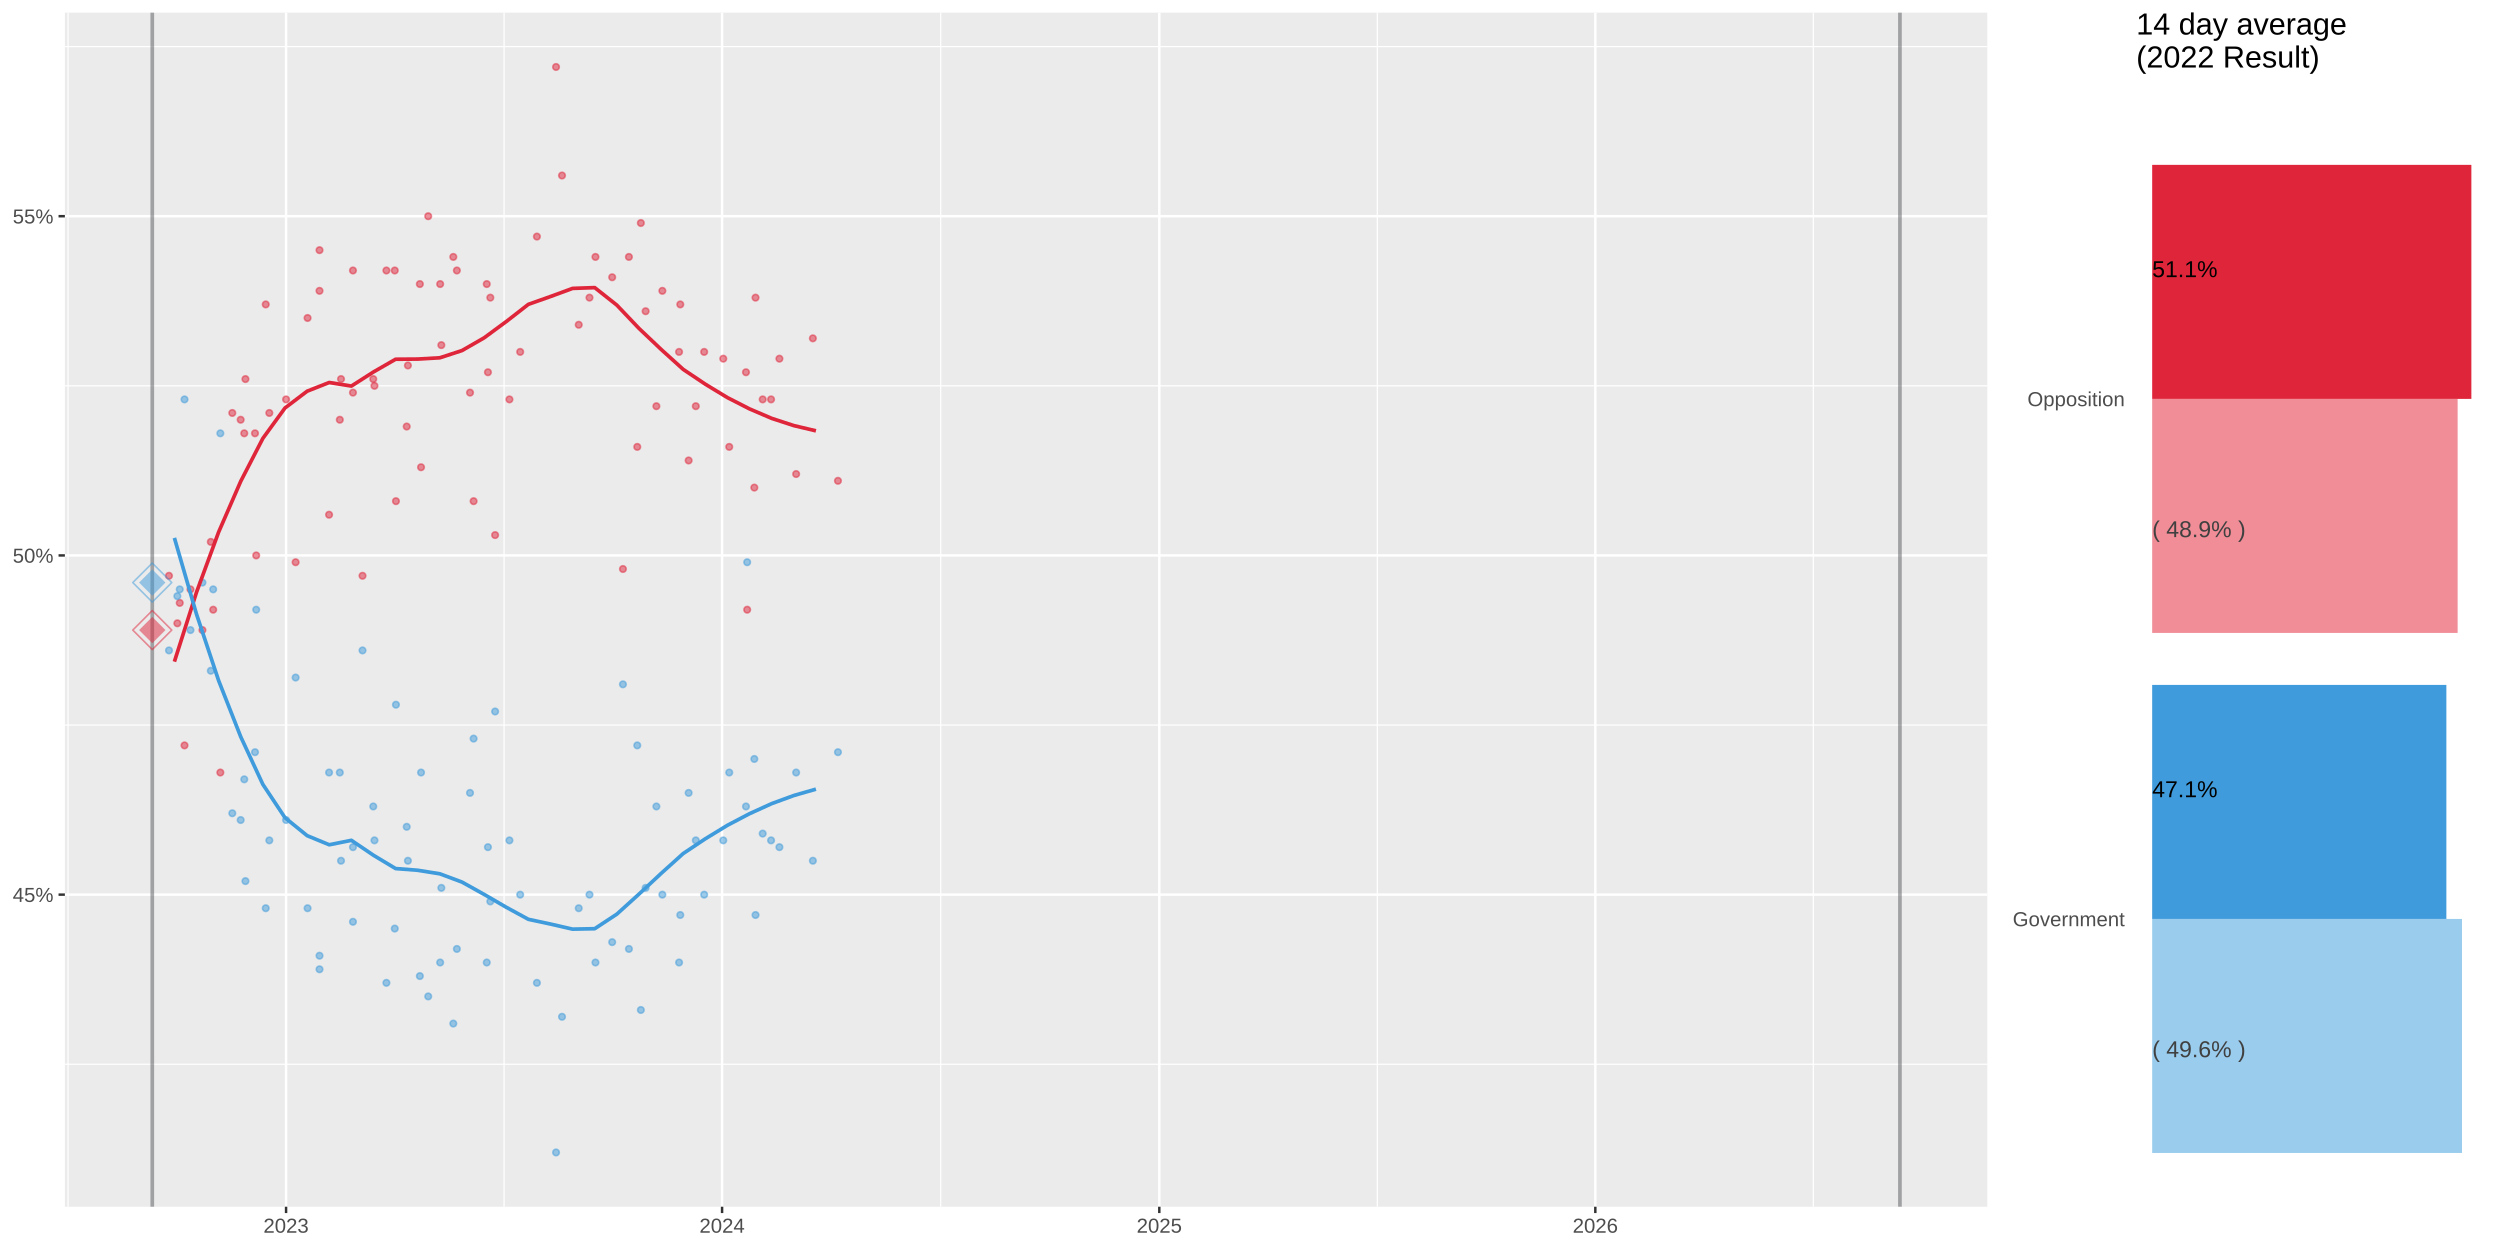
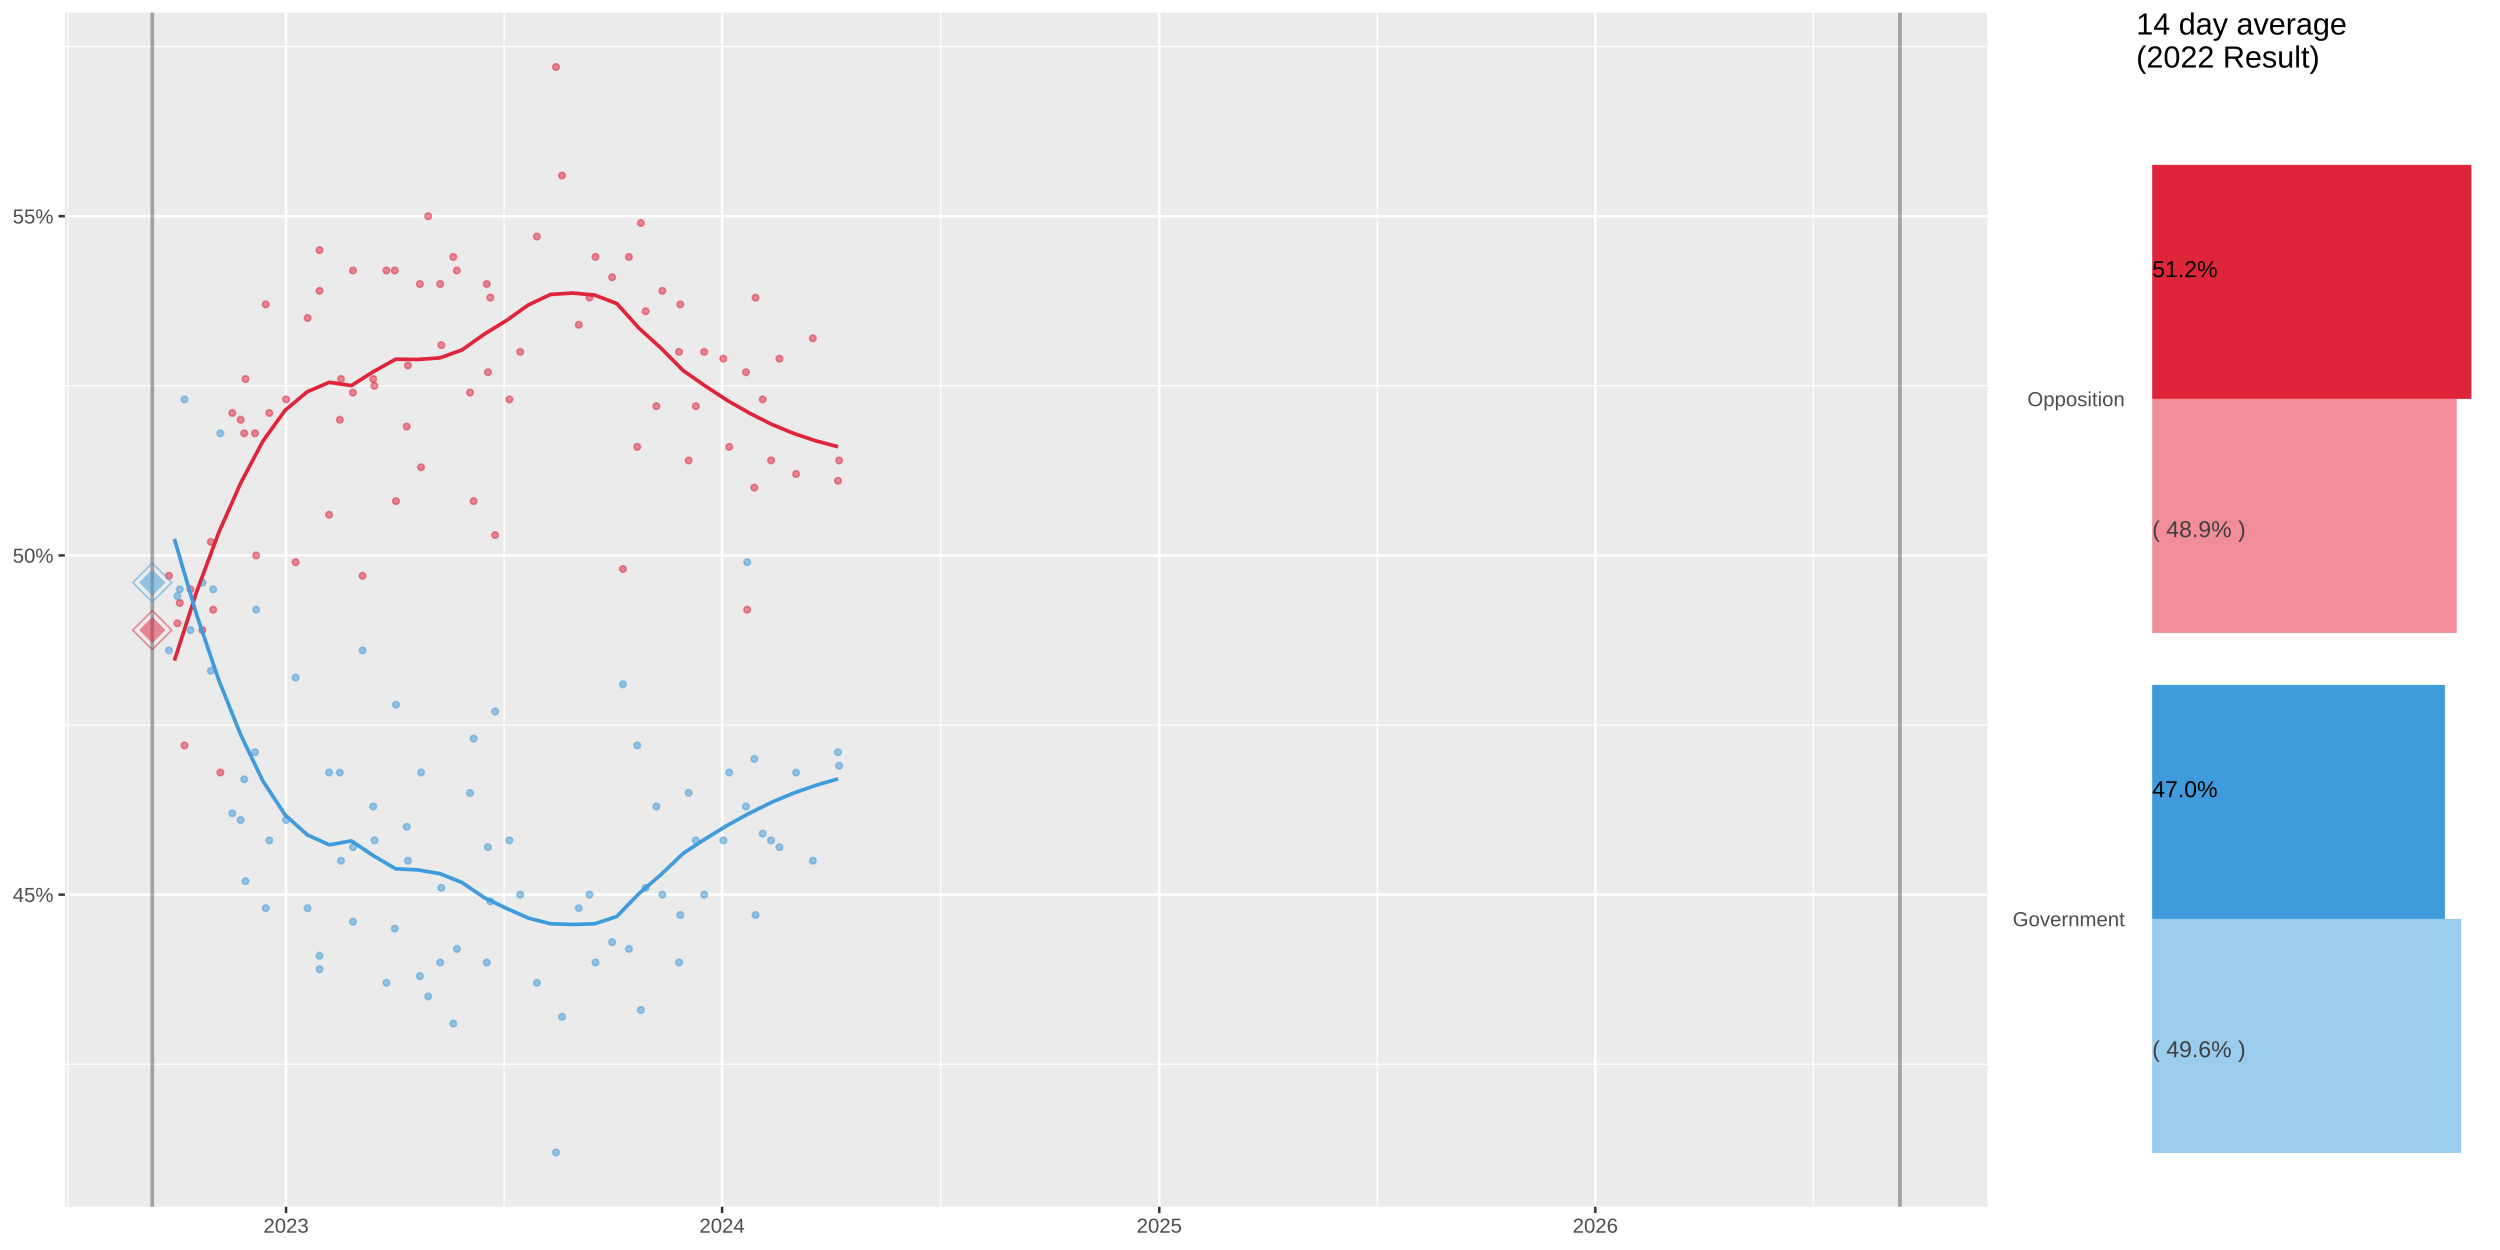
<svg xmlns="http://www.w3.org/2000/svg" class="svglite" width="1080.00pt" height="540.00pt" viewBox="0 0 1080.00 540.00">
  <defs>
    <style type="text/css">
    line, polyline, polygon, path, rect, circle {
      fill: none;
      stroke: #000000;
      stroke-linecap: round;
      stroke-linejoin: round;
      stroke-miterlimit: 10.00;
    }
    text {
      white-space: pre;
    }
  </style>
  </defs>
  <rect width="100%" height="100%" style="stroke: none; fill: none;" />
  <defs>
    <clipPath id="cpMC4wMHwxMDgwLjAwfDAuMDB8NTQwLjAw">
      <rect x="0.00" y="0.00" width="1080.00" height="540.00" />
    </clipPath>
  </defs>
  <g clip-path="url(#cpMC4wMHwxMDgwLjAwfDAuMDB8NTQwLjAw)">
</g>
  <defs>
    <clipPath id="cpMC4wMHw4NjQuMDB8MC4wMHw1NDAuMDA=">
      <rect x="0.00" y="0.00" width="864.00" height="540.00" />
    </clipPath>
  </defs>
  <g clip-path="url(#cpMC4wMHw4NjQuMDB8MC4wMHw1NDAuMDA=)">
    <rect x="0.00" y="0.00" width="864.00" height="540.00" style="stroke-width: 1.07; stroke: #FFFFFF; fill: #FFFFFF;" />
  </g>
  <g clip-path="url(#cpMC4wMHwxMDgwLjAwfDAuMDB8NTQwLjAw)">
</g>
  <defs>
    <clipPath id="cpMjguMDN8ODU4LjUyfDUuNDh8NTIxLjMx">
      <rect x="28.03" y="5.48" width="830.49" height="515.83" />
    </clipPath>
  </defs>
  <g clip-path="url(#cpMjguMDN8ODU4LjUyfDUuNDh8NTIxLjMx)">
    <rect x="28.03" y="5.48" width="830.49" height="515.83" style="stroke-width: 1.07; stroke: none; fill: #EBEBEB;" />
    <polyline points="28.03,459.76 858.52,459.76 " style="stroke-width: 0.53; stroke: #FFFFFF; stroke-linecap: butt;" />
    <polyline points="28.03,313.22 858.52,313.22 " style="stroke-width: 0.53; stroke: #FFFFFF; stroke-linecap: butt;" />
    <polyline points="28.03,166.68 858.52,166.68 " style="stroke-width: 0.53; stroke: #FFFFFF; stroke-linecap: butt;" />
    <polyline points="28.03,20.13 858.52,20.13 " style="stroke-width: 0.53; stroke: #FFFFFF; stroke-linecap: butt;" />
    <polyline points="29.40,521.31 29.40,5.48 " style="stroke-width: 0.53; stroke: #FFFFFF; stroke-linecap: butt;" />
    <polyline points="217.76,521.31 217.76,5.48 " style="stroke-width: 0.53; stroke: #FFFFFF; stroke-linecap: butt;" />
    <polyline points="406.38,521.31 406.38,5.48 " style="stroke-width: 0.53; stroke: #FFFFFF; stroke-linecap: butt;" />
    <polyline points="595.00,521.31 595.00,5.48 " style="stroke-width: 0.53; stroke: #FFFFFF; stroke-linecap: butt;" />
    <polyline points="783.36,521.31 783.36,5.48 " style="stroke-width: 0.53; stroke: #FFFFFF; stroke-linecap: butt;" />
    <polyline points="28.03,386.49 858.52,386.49 " style="stroke-width: 1.07; stroke: #FFFFFF; stroke-linecap: butt;" />
    <polyline points="28.03,239.95 858.52,239.95 " style="stroke-width: 1.07; stroke: #FFFFFF; stroke-linecap: butt;" />
    <polyline points="28.03,93.40 858.52,93.40 " style="stroke-width: 1.07; stroke: #FFFFFF; stroke-linecap: butt;" />
    <polyline points="123.58,521.31 123.58,5.48 " style="stroke-width: 1.07; stroke: #FFFFFF; stroke-linecap: butt;" />
    <polyline points="311.94,521.31 311.94,5.48 " style="stroke-width: 1.07; stroke: #FFFFFF; stroke-linecap: butt;" />
    <polyline points="500.82,521.31 500.82,5.48 " style="stroke-width: 1.07; stroke: #FFFFFF; stroke-linecap: butt;" />
    <polyline points="689.18,521.31 689.18,5.48 " style="stroke-width: 1.07; stroke: #FFFFFF; stroke-linecap: butt;" />
+     <circle cx="362.51" cy="198.92" r="1.42" style="stroke-width: 0.71; stroke: #DF253A; stroke-opacity: 0.50; fill: #DF253A; fill-opacity: 0.50;" />
    <circle cx="362.00" cy="207.71" r="1.42" style="stroke-width: 0.71; stroke: #DF253A; stroke-opacity: 0.50; fill: #DF253A; fill-opacity: 0.50;" />
    <circle cx="351.16" cy="146.16" r="1.42" style="stroke-width: 0.71; stroke: #DF253A; stroke-opacity: 0.50; fill: #DF253A; fill-opacity: 0.50;" />
    <circle cx="343.93" cy="204.78" r="1.42" style="stroke-width: 0.71; stroke: #DF253A; stroke-opacity: 0.50; fill: #DF253A; fill-opacity: 0.50;" />
    <circle cx="336.71" cy="154.95" r="1.42" style="stroke-width: 0.71; stroke: #DF253A; stroke-opacity: 0.50; fill: #DF253A; fill-opacity: 0.50;" />
-     <circle cx="333.10" cy="172.54" r="1.42" style="stroke-width: 0.71; stroke: #DF253A; stroke-opacity: 0.50; fill: #DF253A; fill-opacity: 0.50;" />
+     <circle cx="333.10" cy="198.92" r="1.42" style="stroke-width: 0.71; stroke: #DF253A; stroke-opacity: 0.50; fill: #DF253A; fill-opacity: 0.50;" />
    <circle cx="329.48" cy="172.54" r="1.42" style="stroke-width: 0.71; stroke: #DF253A; stroke-opacity: 0.50; fill: #DF253A; fill-opacity: 0.50;" />
    <circle cx="326.39" cy="128.58" r="1.42" style="stroke-width: 0.71; stroke: #DF253A; stroke-opacity: 0.50; fill: #DF253A; fill-opacity: 0.50;" />
    <circle cx="325.87" cy="210.64" r="1.42" style="stroke-width: 0.71; stroke: #DF253A; stroke-opacity: 0.50; fill: #DF253A; fill-opacity: 0.50;" />
    <circle cx="322.78" cy="263.39" r="1.42" style="stroke-width: 0.71; stroke: #DF253A; stroke-opacity: 0.50; fill: #DF253A; fill-opacity: 0.50;" />
    <circle cx="322.26" cy="160.81" r="1.42" style="stroke-width: 0.71; stroke: #DF253A; stroke-opacity: 0.50; fill: #DF253A; fill-opacity: 0.50;" />
    <circle cx="315.03" cy="193.05" r="1.42" style="stroke-width: 0.71; stroke: #DF253A; stroke-opacity: 0.50; fill: #DF253A; fill-opacity: 0.50;" />
    <circle cx="312.45" cy="154.95" r="1.42" style="stroke-width: 0.71; stroke: #DF253A; stroke-opacity: 0.50; fill: #DF253A; fill-opacity: 0.50;" />
    <circle cx="304.20" cy="152.02" r="1.42" style="stroke-width: 0.71; stroke: #DF253A; stroke-opacity: 0.50; fill: #DF253A; fill-opacity: 0.50;" />
    <circle cx="300.59" cy="175.47" r="1.42" style="stroke-width: 0.71; stroke: #DF253A; stroke-opacity: 0.50; fill: #DF253A; fill-opacity: 0.50;" />
    <circle cx="297.49" cy="198.92" r="1.42" style="stroke-width: 0.71; stroke: #DF253A; stroke-opacity: 0.50; fill: #DF253A; fill-opacity: 0.50;" />
    <circle cx="293.88" cy="131.51" r="1.42" style="stroke-width: 0.71; stroke: #DF253A; stroke-opacity: 0.50; fill: #DF253A; fill-opacity: 0.50;" />
    <circle cx="293.36" cy="152.02" r="1.42" style="stroke-width: 0.71; stroke: #DF253A; stroke-opacity: 0.50; fill: #DF253A; fill-opacity: 0.50;" />
    <circle cx="286.14" cy="125.64" r="1.42" style="stroke-width: 0.71; stroke: #DF253A; stroke-opacity: 0.50; fill: #DF253A; fill-opacity: 0.50;" />
    <circle cx="283.56" cy="175.47" r="1.42" style="stroke-width: 0.71; stroke: #DF253A; stroke-opacity: 0.50; fill: #DF253A; fill-opacity: 0.50;" />
    <circle cx="278.91" cy="134.44" r="1.42" style="stroke-width: 0.71; stroke: #DF253A; stroke-opacity: 0.50; fill: #DF253A; fill-opacity: 0.50;" />
    <circle cx="276.85" cy="96.34" r="1.42" style="stroke-width: 0.71; stroke: #DF253A; stroke-opacity: 0.50; fill: #DF253A; fill-opacity: 0.50;" />
    <circle cx="275.30" cy="193.05" r="1.42" style="stroke-width: 0.71; stroke: #DF253A; stroke-opacity: 0.50; fill: #DF253A; fill-opacity: 0.50;" />
    <circle cx="271.69" cy="110.99" r="1.42" style="stroke-width: 0.71; stroke: #DF253A; stroke-opacity: 0.50; fill: #DF253A; fill-opacity: 0.50;" />
    <circle cx="269.11" cy="245.81" r="1.42" style="stroke-width: 0.71; stroke: #DF253A; stroke-opacity: 0.50; fill: #DF253A; fill-opacity: 0.50;" />
    <circle cx="264.46" cy="119.78" r="1.42" style="stroke-width: 0.71; stroke: #DF253A; stroke-opacity: 0.50; fill: #DF253A; fill-opacity: 0.50;" />
    <circle cx="257.24" cy="110.99" r="1.42" style="stroke-width: 0.71; stroke: #DF253A; stroke-opacity: 0.50; fill: #DF253A; fill-opacity: 0.50;" />
    <circle cx="254.66" cy="128.58" r="1.42" style="stroke-width: 0.71; stroke: #DF253A; stroke-opacity: 0.50; fill: #DF253A; fill-opacity: 0.50;" />
    <circle cx="250.01" cy="140.30" r="1.42" style="stroke-width: 0.71; stroke: #DF253A; stroke-opacity: 0.50; fill: #DF253A; fill-opacity: 0.50;" />
    <circle cx="242.79" cy="75.82" r="1.42" style="stroke-width: 0.71; stroke: #DF253A; stroke-opacity: 0.50; fill: #DF253A; fill-opacity: 0.50;" />
    <circle cx="240.21" cy="28.93" r="1.42" style="stroke-width: 0.71; stroke: #DF253A; stroke-opacity: 0.50; fill: #DF253A; fill-opacity: 0.50;" />
    <circle cx="231.95" cy="102.20" r="1.42" style="stroke-width: 0.71; stroke: #DF253A; stroke-opacity: 0.50; fill: #DF253A; fill-opacity: 0.50;" />
    <circle cx="224.72" cy="152.02" r="1.42" style="stroke-width: 0.71; stroke: #DF253A; stroke-opacity: 0.50; fill: #DF253A; fill-opacity: 0.50;" />
    <circle cx="220.08" cy="172.54" r="1.42" style="stroke-width: 0.71; stroke: #DF253A; stroke-opacity: 0.50; fill: #DF253A; fill-opacity: 0.50;" />
    <circle cx="213.89" cy="231.15" r="1.42" style="stroke-width: 0.71; stroke: #DF253A; stroke-opacity: 0.50; fill: #DF253A; fill-opacity: 0.50;" />
    <circle cx="211.82" cy="128.58" r="1.42" style="stroke-width: 0.71; stroke: #DF253A; stroke-opacity: 0.50; fill: #DF253A; fill-opacity: 0.50;" />
    <circle cx="210.79" cy="160.81" r="1.42" style="stroke-width: 0.71; stroke: #DF253A; stroke-opacity: 0.50; fill: #DF253A; fill-opacity: 0.50;" />
    <circle cx="210.28" cy="122.71" r="1.42" style="stroke-width: 0.71; stroke: #DF253A; stroke-opacity: 0.50; fill: #DF253A; fill-opacity: 0.50;" />
    <circle cx="204.60" cy="216.50" r="1.42" style="stroke-width: 0.71; stroke: #DF253A; stroke-opacity: 0.50; fill: #DF253A; fill-opacity: 0.50;" />
    <circle cx="203.05" cy="169.61" r="1.42" style="stroke-width: 0.71; stroke: #DF253A; stroke-opacity: 0.50; fill: #DF253A; fill-opacity: 0.50;" />
    <circle cx="197.37" cy="116.85" r="1.42" style="stroke-width: 0.71; stroke: #DF253A; stroke-opacity: 0.50; fill: #DF253A; fill-opacity: 0.50;" />
    <circle cx="195.83" cy="110.99" r="1.42" style="stroke-width: 0.71; stroke: #DF253A; stroke-opacity: 0.50; fill: #DF253A; fill-opacity: 0.50;" />
    <circle cx="190.66" cy="149.09" r="1.42" style="stroke-width: 0.71; stroke: #DF253A; stroke-opacity: 0.50; fill: #DF253A; fill-opacity: 0.50;" />
    <circle cx="190.15" cy="122.71" r="1.42" style="stroke-width: 0.71; stroke: #DF253A; stroke-opacity: 0.50; fill: #DF253A; fill-opacity: 0.50;" />
    <circle cx="184.99" cy="93.40" r="1.42" style="stroke-width: 0.71; stroke: #DF253A; stroke-opacity: 0.50; fill: #DF253A; fill-opacity: 0.50;" />
    <circle cx="181.89" cy="201.85" r="1.42" style="stroke-width: 0.71; stroke: #DF253A; stroke-opacity: 0.50; fill: #DF253A; fill-opacity: 0.50;" />
    <circle cx="181.38" cy="122.71" r="1.42" style="stroke-width: 0.71; stroke: #DF253A; stroke-opacity: 0.50; fill: #DF253A; fill-opacity: 0.50;" />
    <circle cx="176.22" cy="157.88" r="1.42" style="stroke-width: 0.71; stroke: #DF253A; stroke-opacity: 0.50; fill: #DF253A; fill-opacity: 0.50;" />
    <circle cx="175.70" cy="184.26" r="1.42" style="stroke-width: 0.71; stroke: #DF253A; stroke-opacity: 0.50; fill: #DF253A; fill-opacity: 0.50;" />
    <circle cx="171.05" cy="216.50" r="1.42" style="stroke-width: 0.71; stroke: #DF253A; stroke-opacity: 0.50; fill: #DF253A; fill-opacity: 0.50;" />
    <circle cx="170.54" cy="116.85" r="1.42" style="stroke-width: 0.71; stroke: #DF253A; stroke-opacity: 0.50; fill: #DF253A; fill-opacity: 0.50;" />
    <circle cx="166.93" cy="116.85" r="1.42" style="stroke-width: 0.71; stroke: #DF253A; stroke-opacity: 0.50; fill: #DF253A; fill-opacity: 0.50;" />
    <circle cx="161.77" cy="166.68" r="1.42" style="stroke-width: 0.71; stroke: #DF253A; stroke-opacity: 0.50; fill: #DF253A; fill-opacity: 0.50;" />
    <circle cx="161.25" cy="163.75" r="1.42" style="stroke-width: 0.71; stroke: #DF253A; stroke-opacity: 0.50; fill: #DF253A; fill-opacity: 0.50;" />
    <circle cx="156.61" cy="248.74" r="1.42" style="stroke-width: 0.71; stroke: #DF253A; stroke-opacity: 0.50; fill: #DF253A; fill-opacity: 0.50;" />
    <circle cx="152.48" cy="169.61" r="1.42" style="stroke-width: 0.71; stroke: #DF253A; stroke-opacity: 0.50; fill: #DF253A; fill-opacity: 0.50;" />
    <circle cx="152.48" cy="116.85" r="1.42" style="stroke-width: 0.71; stroke: #DF253A; stroke-opacity: 0.50; fill: #DF253A; fill-opacity: 0.50;" />
    <circle cx="147.32" cy="163.75" r="1.42" style="stroke-width: 0.71; stroke: #DF253A; stroke-opacity: 0.50; fill: #DF253A; fill-opacity: 0.50;" />
    <circle cx="146.80" cy="181.33" r="1.42" style="stroke-width: 0.71; stroke: #DF253A; stroke-opacity: 0.50; fill: #DF253A; fill-opacity: 0.50;" />
    <circle cx="142.16" cy="222.36" r="1.42" style="stroke-width: 0.71; stroke: #DF253A; stroke-opacity: 0.50; fill: #DF253A; fill-opacity: 0.50;" />
    <circle cx="138.03" cy="108.06" r="1.42" style="stroke-width: 0.71; stroke: #DF253A; stroke-opacity: 0.50; fill: #DF253A; fill-opacity: 0.50;" />
    <circle cx="138.03" cy="125.64" r="1.42" style="stroke-width: 0.71; stroke: #DF253A; stroke-opacity: 0.50; fill: #DF253A; fill-opacity: 0.50;" />
    <circle cx="132.87" cy="137.37" r="1.42" style="stroke-width: 0.71; stroke: #DF253A; stroke-opacity: 0.50; fill: #DF253A; fill-opacity: 0.50;" />
    <circle cx="127.71" cy="242.88" r="1.42" style="stroke-width: 0.71; stroke: #DF253A; stroke-opacity: 0.50; fill: #DF253A; fill-opacity: 0.50;" />
    <circle cx="123.58" cy="172.54" r="1.42" style="stroke-width: 0.71; stroke: #DF253A; stroke-opacity: 0.50; fill: #DF253A; fill-opacity: 0.50;" />
    <circle cx="116.35" cy="178.40" r="1.42" style="stroke-width: 0.71; stroke: #DF253A; stroke-opacity: 0.50; fill: #DF253A; fill-opacity: 0.50;" />
    <circle cx="114.80" cy="131.51" r="1.42" style="stroke-width: 0.71; stroke: #DF253A; stroke-opacity: 0.50; fill: #DF253A; fill-opacity: 0.50;" />
    <circle cx="110.68" cy="239.95" r="1.42" style="stroke-width: 0.71; stroke: #DF253A; stroke-opacity: 0.50; fill: #DF253A; fill-opacity: 0.50;" />
    <circle cx="110.16" cy="187.19" r="1.42" style="stroke-width: 0.71; stroke: #DF253A; stroke-opacity: 0.50; fill: #DF253A; fill-opacity: 0.50;" />
    <circle cx="106.03" cy="163.75" r="1.42" style="stroke-width: 0.71; stroke: #DF253A; stroke-opacity: 0.50; fill: #DF253A; fill-opacity: 0.50;" />
    <circle cx="105.52" cy="187.19" r="1.42" style="stroke-width: 0.71; stroke: #DF253A; stroke-opacity: 0.50; fill: #DF253A; fill-opacity: 0.50;" />
    <circle cx="103.97" cy="181.33" r="1.42" style="stroke-width: 0.71; stroke: #DF253A; stroke-opacity: 0.50; fill: #DF253A; fill-opacity: 0.50;" />
    <circle cx="100.35" cy="178.40" r="1.42" style="stroke-width: 0.71; stroke: #DF253A; stroke-opacity: 0.50; fill: #DF253A; fill-opacity: 0.50;" />
    <circle cx="95.19" cy="333.73" r="1.42" style="stroke-width: 0.71; stroke: #DF253A; stroke-opacity: 0.50; fill: #DF253A; fill-opacity: 0.50;" />
    <circle cx="92.10" cy="263.39" r="1.42" style="stroke-width: 0.71; stroke: #DF253A; stroke-opacity: 0.50; fill: #DF253A; fill-opacity: 0.50;" />
    <circle cx="91.07" cy="234.09" r="1.42" style="stroke-width: 0.71; stroke: #DF253A; stroke-opacity: 0.50; fill: #DF253A; fill-opacity: 0.50;" />
    <circle cx="87.45" cy="272.19" r="1.42" style="stroke-width: 0.71; stroke: #DF253A; stroke-opacity: 0.50; fill: #DF253A; fill-opacity: 0.50;" />
    <circle cx="82.29" cy="254.60" r="1.42" style="stroke-width: 0.71; stroke: #DF253A; stroke-opacity: 0.50; fill: #DF253A; fill-opacity: 0.50;" />
    <circle cx="79.71" cy="322.01" r="1.42" style="stroke-width: 0.71; stroke: #DF253A; stroke-opacity: 0.50; fill: #DF253A; fill-opacity: 0.50;" />
    <circle cx="77.65" cy="260.46" r="1.42" style="stroke-width: 0.71; stroke: #DF253A; stroke-opacity: 0.50; fill: #DF253A; fill-opacity: 0.50;" />
    <circle cx="76.62" cy="269.26" r="1.42" style="stroke-width: 0.71; stroke: #DF253A; stroke-opacity: 0.50; fill: #DF253A; fill-opacity: 0.50;" />
    <circle cx="73.00" cy="248.74" r="1.42" style="stroke-width: 0.71; stroke: #DF253A; stroke-opacity: 0.50; fill: #DF253A; fill-opacity: 0.50;" />
+     <circle cx="362.51" cy="330.80" r="1.42" style="stroke-width: 0.71; stroke: #3F9BDB; stroke-opacity: 0.50; fill: #3F9BDB; fill-opacity: 0.50;" />
    <circle cx="362.00" cy="324.94" r="1.42" style="stroke-width: 0.71; stroke: #3F9BDB; stroke-opacity: 0.50; fill: #3F9BDB; fill-opacity: 0.50;" />
    <circle cx="351.16" cy="371.84" r="1.42" style="stroke-width: 0.71; stroke: #3F9BDB; stroke-opacity: 0.50; fill: #3F9BDB; fill-opacity: 0.50;" />
    <circle cx="343.93" cy="333.73" r="1.42" style="stroke-width: 0.71; stroke: #3F9BDB; stroke-opacity: 0.50; fill: #3F9BDB; fill-opacity: 0.50;" />
    <circle cx="336.71" cy="365.97" r="1.42" style="stroke-width: 0.71; stroke: #3F9BDB; stroke-opacity: 0.50; fill: #3F9BDB; fill-opacity: 0.50;" />
    <circle cx="333.10" cy="363.04" r="1.42" style="stroke-width: 0.71; stroke: #3F9BDB; stroke-opacity: 0.50; fill: #3F9BDB; fill-opacity: 0.50;" />
    <circle cx="329.48" cy="360.11" r="1.42" style="stroke-width: 0.71; stroke: #3F9BDB; stroke-opacity: 0.50; fill: #3F9BDB; fill-opacity: 0.50;" />
    <circle cx="326.39" cy="395.28" r="1.42" style="stroke-width: 0.71; stroke: #3F9BDB; stroke-opacity: 0.50; fill: #3F9BDB; fill-opacity: 0.50;" />
    <circle cx="325.87" cy="327.87" r="1.42" style="stroke-width: 0.71; stroke: #3F9BDB; stroke-opacity: 0.50; fill: #3F9BDB; fill-opacity: 0.50;" />
    <circle cx="322.78" cy="242.88" r="1.42" style="stroke-width: 0.71; stroke: #3F9BDB; stroke-opacity: 0.50; fill: #3F9BDB; fill-opacity: 0.50;" />
    <circle cx="322.26" cy="348.39" r="1.42" style="stroke-width: 0.71; stroke: #3F9BDB; stroke-opacity: 0.50; fill: #3F9BDB; fill-opacity: 0.50;" />
    <circle cx="315.03" cy="333.73" r="1.42" style="stroke-width: 0.71; stroke: #3F9BDB; stroke-opacity: 0.50; fill: #3F9BDB; fill-opacity: 0.50;" />
    <circle cx="312.45" cy="363.04" r="1.42" style="stroke-width: 0.71; stroke: #3F9BDB; stroke-opacity: 0.50; fill: #3F9BDB; fill-opacity: 0.50;" />
    <circle cx="304.20" cy="386.49" r="1.42" style="stroke-width: 0.71; stroke: #3F9BDB; stroke-opacity: 0.50; fill: #3F9BDB; fill-opacity: 0.50;" />
    <circle cx="300.59" cy="363.04" r="1.42" style="stroke-width: 0.71; stroke: #3F9BDB; stroke-opacity: 0.50; fill: #3F9BDB; fill-opacity: 0.50;" />
    <circle cx="297.49" cy="342.53" r="1.42" style="stroke-width: 0.71; stroke: #3F9BDB; stroke-opacity: 0.50; fill: #3F9BDB; fill-opacity: 0.50;" />
    <circle cx="293.88" cy="395.28" r="1.42" style="stroke-width: 0.71; stroke: #3F9BDB; stroke-opacity: 0.50; fill: #3F9BDB; fill-opacity: 0.50;" />
    <circle cx="293.36" cy="415.80" r="1.42" style="stroke-width: 0.71; stroke: #3F9BDB; stroke-opacity: 0.50; fill: #3F9BDB; fill-opacity: 0.50;" />
    <circle cx="286.14" cy="386.49" r="1.42" style="stroke-width: 0.71; stroke: #3F9BDB; stroke-opacity: 0.50; fill: #3F9BDB; fill-opacity: 0.50;" />
    <circle cx="283.56" cy="348.39" r="1.42" style="stroke-width: 0.71; stroke: #3F9BDB; stroke-opacity: 0.50; fill: #3F9BDB; fill-opacity: 0.50;" />
    <circle cx="278.91" cy="383.56" r="1.42" style="stroke-width: 0.71; stroke: #3F9BDB; stroke-opacity: 0.50; fill: #3F9BDB; fill-opacity: 0.50;" />
    <circle cx="276.85" cy="436.31" r="1.42" style="stroke-width: 0.71; stroke: #3F9BDB; stroke-opacity: 0.50; fill: #3F9BDB; fill-opacity: 0.50;" />
    <circle cx="275.30" cy="322.01" r="1.42" style="stroke-width: 0.71; stroke: #3F9BDB; stroke-opacity: 0.50; fill: #3F9BDB; fill-opacity: 0.50;" />
    <circle cx="271.69" cy="409.94" r="1.42" style="stroke-width: 0.71; stroke: #3F9BDB; stroke-opacity: 0.50; fill: #3F9BDB; fill-opacity: 0.50;" />
    <circle cx="269.11" cy="295.63" r="1.42" style="stroke-width: 0.71; stroke: #3F9BDB; stroke-opacity: 0.50; fill: #3F9BDB; fill-opacity: 0.50;" />
    <circle cx="264.46" cy="407.01" r="1.42" style="stroke-width: 0.71; stroke: #3F9BDB; stroke-opacity: 0.50; fill: #3F9BDB; fill-opacity: 0.50;" />
    <circle cx="257.24" cy="415.80" r="1.42" style="stroke-width: 0.71; stroke: #3F9BDB; stroke-opacity: 0.50; fill: #3F9BDB; fill-opacity: 0.50;" />
    <circle cx="254.66" cy="386.49" r="1.42" style="stroke-width: 0.71; stroke: #3F9BDB; stroke-opacity: 0.50; fill: #3F9BDB; fill-opacity: 0.50;" />
    <circle cx="250.01" cy="392.35" r="1.42" style="stroke-width: 0.71; stroke: #3F9BDB; stroke-opacity: 0.50; fill: #3F9BDB; fill-opacity: 0.50;" />
    <circle cx="242.79" cy="439.25" r="1.42" style="stroke-width: 0.71; stroke: #3F9BDB; stroke-opacity: 0.50; fill: #3F9BDB; fill-opacity: 0.50;" />
    <circle cx="240.21" cy="497.86" r="1.42" style="stroke-width: 0.71; stroke: #3F9BDB; stroke-opacity: 0.50; fill: #3F9BDB; fill-opacity: 0.50;" />
    <circle cx="231.95" cy="424.59" r="1.42" style="stroke-width: 0.71; stroke: #3F9BDB; stroke-opacity: 0.50; fill: #3F9BDB; fill-opacity: 0.50;" />
    <circle cx="224.72" cy="386.49" r="1.42" style="stroke-width: 0.71; stroke: #3F9BDB; stroke-opacity: 0.50; fill: #3F9BDB; fill-opacity: 0.50;" />
    <circle cx="220.08" cy="363.04" r="1.42" style="stroke-width: 0.71; stroke: #3F9BDB; stroke-opacity: 0.50; fill: #3F9BDB; fill-opacity: 0.50;" />
    <circle cx="213.89" cy="307.36" r="1.42" style="stroke-width: 0.71; stroke: #3F9BDB; stroke-opacity: 0.50; fill: #3F9BDB; fill-opacity: 0.50;" />
    <circle cx="211.82" cy="389.42" r="1.42" style="stroke-width: 0.71; stroke: #3F9BDB; stroke-opacity: 0.50; fill: #3F9BDB; fill-opacity: 0.50;" />
    <circle cx="210.79" cy="365.97" r="1.42" style="stroke-width: 0.71; stroke: #3F9BDB; stroke-opacity: 0.50; fill: #3F9BDB; fill-opacity: 0.50;" />
    <circle cx="210.28" cy="415.80" r="1.42" style="stroke-width: 0.71; stroke: #3F9BDB; stroke-opacity: 0.50; fill: #3F9BDB; fill-opacity: 0.50;" />
    <circle cx="204.60" cy="319.08" r="1.42" style="stroke-width: 0.71; stroke: #3F9BDB; stroke-opacity: 0.50; fill: #3F9BDB; fill-opacity: 0.50;" />
    <circle cx="203.05" cy="342.53" r="1.42" style="stroke-width: 0.71; stroke: #3F9BDB; stroke-opacity: 0.50; fill: #3F9BDB; fill-opacity: 0.50;" />
    <circle cx="197.37" cy="409.94" r="1.42" style="stroke-width: 0.71; stroke: #3F9BDB; stroke-opacity: 0.50; fill: #3F9BDB; fill-opacity: 0.50;" />
    <circle cx="195.83" cy="442.18" r="1.42" style="stroke-width: 0.71; stroke: #3F9BDB; stroke-opacity: 0.50; fill: #3F9BDB; fill-opacity: 0.50;" />
    <circle cx="190.66" cy="383.56" r="1.42" style="stroke-width: 0.71; stroke: #3F9BDB; stroke-opacity: 0.50; fill: #3F9BDB; fill-opacity: 0.50;" />
    <circle cx="190.15" cy="415.80" r="1.42" style="stroke-width: 0.71; stroke: #3F9BDB; stroke-opacity: 0.50; fill: #3F9BDB; fill-opacity: 0.50;" />
    <circle cx="184.99" cy="430.45" r="1.42" style="stroke-width: 0.71; stroke: #3F9BDB; stroke-opacity: 0.50; fill: #3F9BDB; fill-opacity: 0.50;" />
    <circle cx="181.89" cy="333.73" r="1.42" style="stroke-width: 0.71; stroke: #3F9BDB; stroke-opacity: 0.50; fill: #3F9BDB; fill-opacity: 0.50;" />
    <circle cx="181.38" cy="421.66" r="1.42" style="stroke-width: 0.71; stroke: #3F9BDB; stroke-opacity: 0.50; fill: #3F9BDB; fill-opacity: 0.50;" />
    <circle cx="176.22" cy="371.84" r="1.42" style="stroke-width: 0.71; stroke: #3F9BDB; stroke-opacity: 0.50; fill: #3F9BDB; fill-opacity: 0.50;" />
    <circle cx="175.70" cy="357.18" r="1.42" style="stroke-width: 0.71; stroke: #3F9BDB; stroke-opacity: 0.50; fill: #3F9BDB; fill-opacity: 0.50;" />
    <circle cx="171.05" cy="304.43" r="1.42" style="stroke-width: 0.71; stroke: #3F9BDB; stroke-opacity: 0.50; fill: #3F9BDB; fill-opacity: 0.50;" />
    <circle cx="170.54" cy="401.14" r="1.42" style="stroke-width: 0.71; stroke: #3F9BDB; stroke-opacity: 0.50; fill: #3F9BDB; fill-opacity: 0.50;" />
    <circle cx="166.93" cy="424.59" r="1.42" style="stroke-width: 0.71; stroke: #3F9BDB; stroke-opacity: 0.50; fill: #3F9BDB; fill-opacity: 0.50;" />
    <circle cx="161.77" cy="363.04" r="1.42" style="stroke-width: 0.71; stroke: #3F9BDB; stroke-opacity: 0.50; fill: #3F9BDB; fill-opacity: 0.50;" />
    <circle cx="161.25" cy="348.39" r="1.42" style="stroke-width: 0.71; stroke: #3F9BDB; stroke-opacity: 0.50; fill: #3F9BDB; fill-opacity: 0.50;" />
    <circle cx="156.61" cy="280.98" r="1.42" style="stroke-width: 0.71; stroke: #3F9BDB; stroke-opacity: 0.50; fill: #3F9BDB; fill-opacity: 0.50;" />
    <circle cx="152.48" cy="365.97" r="1.42" style="stroke-width: 0.71; stroke: #3F9BDB; stroke-opacity: 0.50; fill: #3F9BDB; fill-opacity: 0.50;" />
    <circle cx="152.48" cy="398.21" r="1.42" style="stroke-width: 0.71; stroke: #3F9BDB; stroke-opacity: 0.50; fill: #3F9BDB; fill-opacity: 0.50;" />
    <circle cx="147.32" cy="371.84" r="1.42" style="stroke-width: 0.71; stroke: #3F9BDB; stroke-opacity: 0.50; fill: #3F9BDB; fill-opacity: 0.50;" />
    <circle cx="146.80" cy="333.73" r="1.42" style="stroke-width: 0.71; stroke: #3F9BDB; stroke-opacity: 0.50; fill: #3F9BDB; fill-opacity: 0.50;" />
    <circle cx="142.16" cy="333.73" r="1.42" style="stroke-width: 0.71; stroke: #3F9BDB; stroke-opacity: 0.50; fill: #3F9BDB; fill-opacity: 0.50;" />
    <circle cx="138.03" cy="418.73" r="1.42" style="stroke-width: 0.71; stroke: #3F9BDB; stroke-opacity: 0.50; fill: #3F9BDB; fill-opacity: 0.50;" />
    <circle cx="138.03" cy="412.87" r="1.42" style="stroke-width: 0.71; stroke: #3F9BDB; stroke-opacity: 0.50; fill: #3F9BDB; fill-opacity: 0.50;" />
    <circle cx="132.87" cy="392.35" r="1.42" style="stroke-width: 0.71; stroke: #3F9BDB; stroke-opacity: 0.50; fill: #3F9BDB; fill-opacity: 0.50;" />
    <circle cx="127.71" cy="292.70" r="1.42" style="stroke-width: 0.71; stroke: #3F9BDB; stroke-opacity: 0.50; fill: #3F9BDB; fill-opacity: 0.50;" />
    <circle cx="123.58" cy="354.25" r="1.42" style="stroke-width: 0.71; stroke: #3F9BDB; stroke-opacity: 0.50; fill: #3F9BDB; fill-opacity: 0.50;" />
    <circle cx="116.35" cy="363.04" r="1.42" style="stroke-width: 0.71; stroke: #3F9BDB; stroke-opacity: 0.50; fill: #3F9BDB; fill-opacity: 0.50;" />
    <circle cx="114.80" cy="392.35" r="1.42" style="stroke-width: 0.71; stroke: #3F9BDB; stroke-opacity: 0.50; fill: #3F9BDB; fill-opacity: 0.50;" />
    <circle cx="110.68" cy="263.39" r="1.42" style="stroke-width: 0.71; stroke: #3F9BDB; stroke-opacity: 0.50; fill: #3F9BDB; fill-opacity: 0.50;" />
    <circle cx="110.16" cy="324.94" r="1.42" style="stroke-width: 0.71; stroke: #3F9BDB; stroke-opacity: 0.50; fill: #3F9BDB; fill-opacity: 0.50;" />
    <circle cx="106.03" cy="380.63" r="1.42" style="stroke-width: 0.71; stroke: #3F9BDB; stroke-opacity: 0.50; fill: #3F9BDB; fill-opacity: 0.50;" />
    <circle cx="105.52" cy="336.67" r="1.42" style="stroke-width: 0.71; stroke: #3F9BDB; stroke-opacity: 0.50; fill: #3F9BDB; fill-opacity: 0.50;" />
    <circle cx="103.97" cy="354.25" r="1.42" style="stroke-width: 0.71; stroke: #3F9BDB; stroke-opacity: 0.50; fill: #3F9BDB; fill-opacity: 0.50;" />
    <circle cx="100.35" cy="351.32" r="1.42" style="stroke-width: 0.71; stroke: #3F9BDB; stroke-opacity: 0.50; fill: #3F9BDB; fill-opacity: 0.50;" />
    <circle cx="95.19" cy="187.19" r="1.42" style="stroke-width: 0.71; stroke: #3F9BDB; stroke-opacity: 0.50; fill: #3F9BDB; fill-opacity: 0.50;" />
    <circle cx="92.10" cy="254.60" r="1.42" style="stroke-width: 0.71; stroke: #3F9BDB; stroke-opacity: 0.50; fill: #3F9BDB; fill-opacity: 0.50;" />
    <circle cx="91.07" cy="289.77" r="1.42" style="stroke-width: 0.71; stroke: #3F9BDB; stroke-opacity: 0.50; fill: #3F9BDB; fill-opacity: 0.50;" />
    <circle cx="87.45" cy="251.67" r="1.42" style="stroke-width: 0.71; stroke: #3F9BDB; stroke-opacity: 0.50; fill: #3F9BDB; fill-opacity: 0.50;" />
    <circle cx="82.29" cy="272.19" r="1.42" style="stroke-width: 0.71; stroke: #3F9BDB; stroke-opacity: 0.50; fill: #3F9BDB; fill-opacity: 0.50;" />
    <circle cx="79.71" cy="172.54" r="1.42" style="stroke-width: 0.71; stroke: #3F9BDB; stroke-opacity: 0.50; fill: #3F9BDB; fill-opacity: 0.50;" />
    <circle cx="77.65" cy="254.60" r="1.42" style="stroke-width: 0.71; stroke: #3F9BDB; stroke-opacity: 0.50; fill: #3F9BDB; fill-opacity: 0.50;" />
    <circle cx="76.62" cy="257.53" r="1.42" style="stroke-width: 0.71; stroke: #3F9BDB; stroke-opacity: 0.50; fill: #3F9BDB; fill-opacity: 0.50;" />
    <circle cx="73.00" cy="280.98" r="1.42" style="stroke-width: 0.71; stroke: #3F9BDB; stroke-opacity: 0.50; fill: #3F9BDB; fill-opacity: 0.50;" />
-     <polyline points="75.34,285.83 84.89,255.86 94.45,229.86 104.01,207.89 113.56,189.37 123.12,176.25 132.68,169.00 142.23,165.24 151.79,166.78 161.35,160.68 170.90,155.19 180.46,155.12 190.02,154.56 199.58,151.44 209.13,145.95 218.69,138.92 228.25,131.48 237.80,128.10 247.36,124.59 256.92,124.25 266.47,131.81 276.03,141.86 285.59,150.93 295.14,159.57 304.70,165.97 314.26,171.77 323.81,176.65 333.37,180.74 342.93,183.86 352.48,186.13 " style="stroke-width: 1.60; stroke: #DF253A; stroke-linecap: butt;" />
-     <polyline points="75.34,232.37 84.89,265.32 94.45,294.02 104.01,318.32 113.56,338.86 123.12,353.25 132.68,361.00 142.23,364.94 151.79,363.02 161.35,369.48 170.90,375.22 180.46,375.96 190.02,377.49 199.58,381.06 209.13,386.38 218.69,391.93 228.25,397.14 237.80,399.19 247.36,401.39 256.92,401.20 266.47,394.91 276.03,386.26 285.59,377.33 295.14,368.73 304.70,362.36 314.26,356.52 323.81,351.51 333.37,347.16 342.93,343.66 352.48,340.91 " style="stroke-width: 1.60; stroke: #3F9BDB; stroke-linecap: butt;" />
+     <polyline points="75.34,285.37 84.89,255.77 94.45,230.20 104.01,208.60 113.56,190.60 123.12,177.29 132.68,169.28 142.23,165.16 151.79,166.57 161.35,160.52 170.90,155.18 180.46,155.29 190.02,154.61 199.58,151.16 209.13,144.41 218.69,138.52 228.25,131.73 237.80,127.22 247.36,126.59 256.92,127.48 266.47,131.14 276.03,141.74 285.59,150.46 295.14,160.10 304.70,166.76 314.26,173.02 323.81,178.49 333.37,183.32 342.93,187.27 352.48,190.47 362.04,193.00 " style="stroke-width: 1.60; stroke: #DF253A; stroke-linecap: butt;" />
+     <polyline points="75.34,232.86 84.89,265.44 94.45,293.64 104.01,317.49 113.56,337.38 123.12,351.97 132.68,360.62 142.23,364.98 151.79,363.27 161.35,369.69 170.90,375.31 180.46,375.80 190.02,377.41 199.58,381.26 209.13,387.74 218.69,392.37 228.25,396.62 237.80,399.05 247.36,399.38 256.92,399.09 266.47,395.90 276.03,386.02 285.59,377.78 295.14,368.66 304.70,362.38 314.26,356.52 323.81,351.29 333.37,346.57 342.93,342.58 352.48,339.23 362.04,336.46 " style="stroke-width: 1.60; stroke: #3F9BDB; stroke-linecap: butt;" />
    <line x1="820.77" y1="521.31" x2="820.77" y2="5.48" style="stroke-width: 1.60; stroke: #56595C; stroke-opacity: 0.50; stroke-linecap: butt;" />
    <line x1="65.78" y1="521.31" x2="65.78" y2="5.48" style="stroke-width: 1.60; stroke: #56595C; stroke-opacity: 0.50; stroke-linecap: butt;" />
    <polygon points="60.09,272.19 65.78,266.50 71.47,272.19 65.78,277.88 " style="stroke-width: 0.71; stroke: none; fill: #DF253A; fill-opacity: 0.50;" />
    <polygon points="60.09,251.67 65.78,245.98 71.47,251.67 65.78,257.36 " style="stroke-width: 0.71; stroke: none; fill: #3F9BDB; fill-opacity: 0.50;" />
    <polygon points="57.36,272.19 65.78,263.76 74.20,272.19 65.78,280.61 " style="stroke-width: 0.71; stroke: #DF253A; stroke-opacity: 0.50;" />
    <polygon points="57.36,251.67 65.78,243.25 74.20,251.67 65.78,260.09 " style="stroke-width: 0.71; stroke: #3F9BDB; stroke-opacity: 0.50;" />
  </g>
  <g clip-path="url(#cpMC4wMHwxMDgwLjAwfDAuMDB8NTQwLjAw)">
    <text x="23.10" y="389.64" text-anchor="end" style="font-size: 8.80px;fill: #4D4D4D; font-family: &quot;Arial&quot;;" textLength="17.62px" lengthAdjust="spacingAndGlyphs">45%</text>
    <text x="23.10" y="243.10" text-anchor="end" style="font-size: 8.80px;fill: #4D4D4D; font-family: &quot;Arial&quot;;" textLength="17.62px" lengthAdjust="spacingAndGlyphs">50%</text>
    <text x="23.10" y="96.55" text-anchor="end" style="font-size: 8.80px;fill: #4D4D4D; font-family: &quot;Arial&quot;;" textLength="17.62px" lengthAdjust="spacingAndGlyphs">55%</text>
    <polyline points="25.29,386.49 28.03,386.49 " style="stroke-width: 1.07; stroke: #333333; stroke-linecap: butt;" />
    <polyline points="25.29,239.95 28.03,239.95 " style="stroke-width: 1.07; stroke: #333333; stroke-linecap: butt;" />
    <polyline points="25.29,93.40 28.03,93.40 " style="stroke-width: 1.07; stroke: #333333; stroke-linecap: butt;" />
    <polyline points="123.58,524.05 123.58,521.31 " style="stroke-width: 1.07; stroke: #333333; stroke-linecap: butt;" />
    <polyline points="311.94,524.05 311.94,521.31 " style="stroke-width: 1.07; stroke: #333333; stroke-linecap: butt;" />
    <polyline points="500.82,524.05 500.82,521.31 " style="stroke-width: 1.07; stroke: #333333; stroke-linecap: butt;" />
    <polyline points="689.18,524.05 689.18,521.31 " style="stroke-width: 1.07; stroke: #333333; stroke-linecap: butt;" />
    <text x="123.58" y="532.54" text-anchor="middle" style="font-size: 8.80px;fill: #4D4D4D; font-family: &quot;Arial&quot;;" textLength="19.58px" lengthAdjust="spacingAndGlyphs">2023</text>
    <text x="311.94" y="532.54" text-anchor="middle" style="font-size: 8.80px;fill: #4D4D4D; font-family: &quot;Arial&quot;;" textLength="19.58px" lengthAdjust="spacingAndGlyphs">2024</text>
    <text x="500.82" y="532.54" text-anchor="middle" style="font-size: 8.80px;fill: #4D4D4D; font-family: &quot;Arial&quot;;" textLength="19.58px" lengthAdjust="spacingAndGlyphs">2025</text>
    <text x="689.18" y="532.54" text-anchor="middle" style="font-size: 8.80px;fill: #4D4D4D; font-family: &quot;Arial&quot;;" textLength="19.58px" lengthAdjust="spacingAndGlyphs">2026</text>
  </g>
  <defs>
    <clipPath id="cpODY0LjAwfDEwODAuMDB8MC4wMHw1NDAuMDA=">
      <rect x="864.00" y="0.00" width="216.00" height="540.00" />
    </clipPath>
  </defs>
  <g clip-path="url(#cpODY0LjAwfDEwODAuMDB8MC4wMHw1NDAuMDA=)">
    <rect x="864.00" y="0.00" width="216.00" height="540.00" style="stroke-width: 1.07; stroke: #FFFFFF; fill: #FFFFFF;" />
  </g>
  <g clip-path="url(#cpMC4wMHwxMDgwLjAwfDAuMDB8NTQwLjAw)">
</g>
  <defs>
    <clipPath id="cpOTIyLjg1fDEwNzQuNTJ8MzcuNTJ8NTMxLjc4">
      <rect x="922.85" y="37.52" width="151.68" height="494.26" />
    </clipPath>
  </defs>
  <g clip-path="url(#cpOTIyLjg1fDEwNzQuNTJ8MzcuNTJ8NTMxLjc4)">
    <rect x="922.85" y="37.52" width="151.68" height="494.26" style="stroke-width: 1.07; stroke: #FFFFFF; fill: #FFFFFF;" />
-     <rect x="929.74" y="172.32" width="131.95" height="101.10" style="stroke-width: 1.07; stroke: none; stroke-linecap: butt; stroke-linejoin: miter; fill: #F08D97;" />
-     <rect x="929.74" y="396.98" width="133.84" height="101.10" style="stroke-width: 1.07; stroke: none; stroke-linecap: butt; stroke-linejoin: miter; fill: #9ACCED;" />
+     <rect x="929.74" y="172.32" width="131.56" height="101.10" style="stroke-width: 1.07; stroke: none; stroke-linecap: butt; stroke-linejoin: miter; fill: #F08D97;" />
+     <rect x="929.74" y="396.98" width="133.45" height="101.10" style="stroke-width: 1.07; stroke: none; stroke-linecap: butt; stroke-linejoin: miter; fill: #9ACCED;" />
    <rect x="929.74" y="71.22" width="137.89" height="101.10" style="stroke-width: 1.07; stroke: none; stroke-linecap: butt; stroke-linejoin: miter; fill: #DF253A;" />
-     <rect x="929.74" y="295.88" width="127.09" height="101.10" style="stroke-width: 1.07; stroke: none; stroke-linecap: butt; stroke-linejoin: miter; fill: #3F9BDB;" />
-     <text x="929.74" y="119.72" style="font-size: 9.96px; font-family: &quot;Arial&quot;;" textLength="28.22px" lengthAdjust="spacingAndGlyphs">51.1%</text>
-     <text x="929.74" y="344.38" style="font-size: 9.96px; font-family: &quot;Arial&quot;;" textLength="28.22px" lengthAdjust="spacingAndGlyphs">47.1%</text>
+     <rect x="929.74" y="295.88" width="126.45" height="101.10" style="stroke-width: 1.07; stroke: none; stroke-linecap: butt; stroke-linejoin: miter; fill: #3F9BDB;" />
+     <text x="929.74" y="119.72" style="font-size: 9.96px; font-family: &quot;Arial&quot;;" textLength="28.22px" lengthAdjust="spacingAndGlyphs">51.2%</text>
+     <text x="929.74" y="344.38" style="font-size: 9.96px; font-family: &quot;Arial&quot;;" textLength="28.22px" lengthAdjust="spacingAndGlyphs">47.0%</text>
    <text x="929.74" y="232.05" style="font-size: 9.96px;fill: #404040; font-family: &quot;Arial&quot;;" textLength="40.38px" lengthAdjust="spacingAndGlyphs">( 48.9% )</text>
    <text x="929.74" y="456.71" style="font-size: 9.96px;fill: #404040; font-family: &quot;Arial&quot;;" textLength="40.38px" lengthAdjust="spacingAndGlyphs">( 49.6% )</text>
  </g>
  <g clip-path="url(#cpMC4wMHwxMDgwLjAwfDAuMDB8NTQwLjAw)">
    <text x="917.91" y="400.13" text-anchor="end" style="font-size: 8.80px;fill: #4D4D4D; font-family: &quot;Arial&quot;;" textLength="48.43px" lengthAdjust="spacingAndGlyphs">Government</text>
    <text x="917.91" y="175.47" text-anchor="end" style="font-size: 8.80px;fill: #4D4D4D; font-family: &quot;Arial&quot;;" textLength="42.08px" lengthAdjust="spacingAndGlyphs">Opposition</text>
    <text x="922.85" y="14.93" style="font-size: 13.20px; font-family: &quot;Arial&quot;;" textLength="94.61px" lengthAdjust="spacingAndGlyphs">14 day average </text>
    <text x="922.85" y="29.18" style="font-size: 13.20px; font-family: &quot;Arial&quot;;" textLength="82.85px" lengthAdjust="spacingAndGlyphs"> (2022 Result)</text>
  </g>
</svg>
